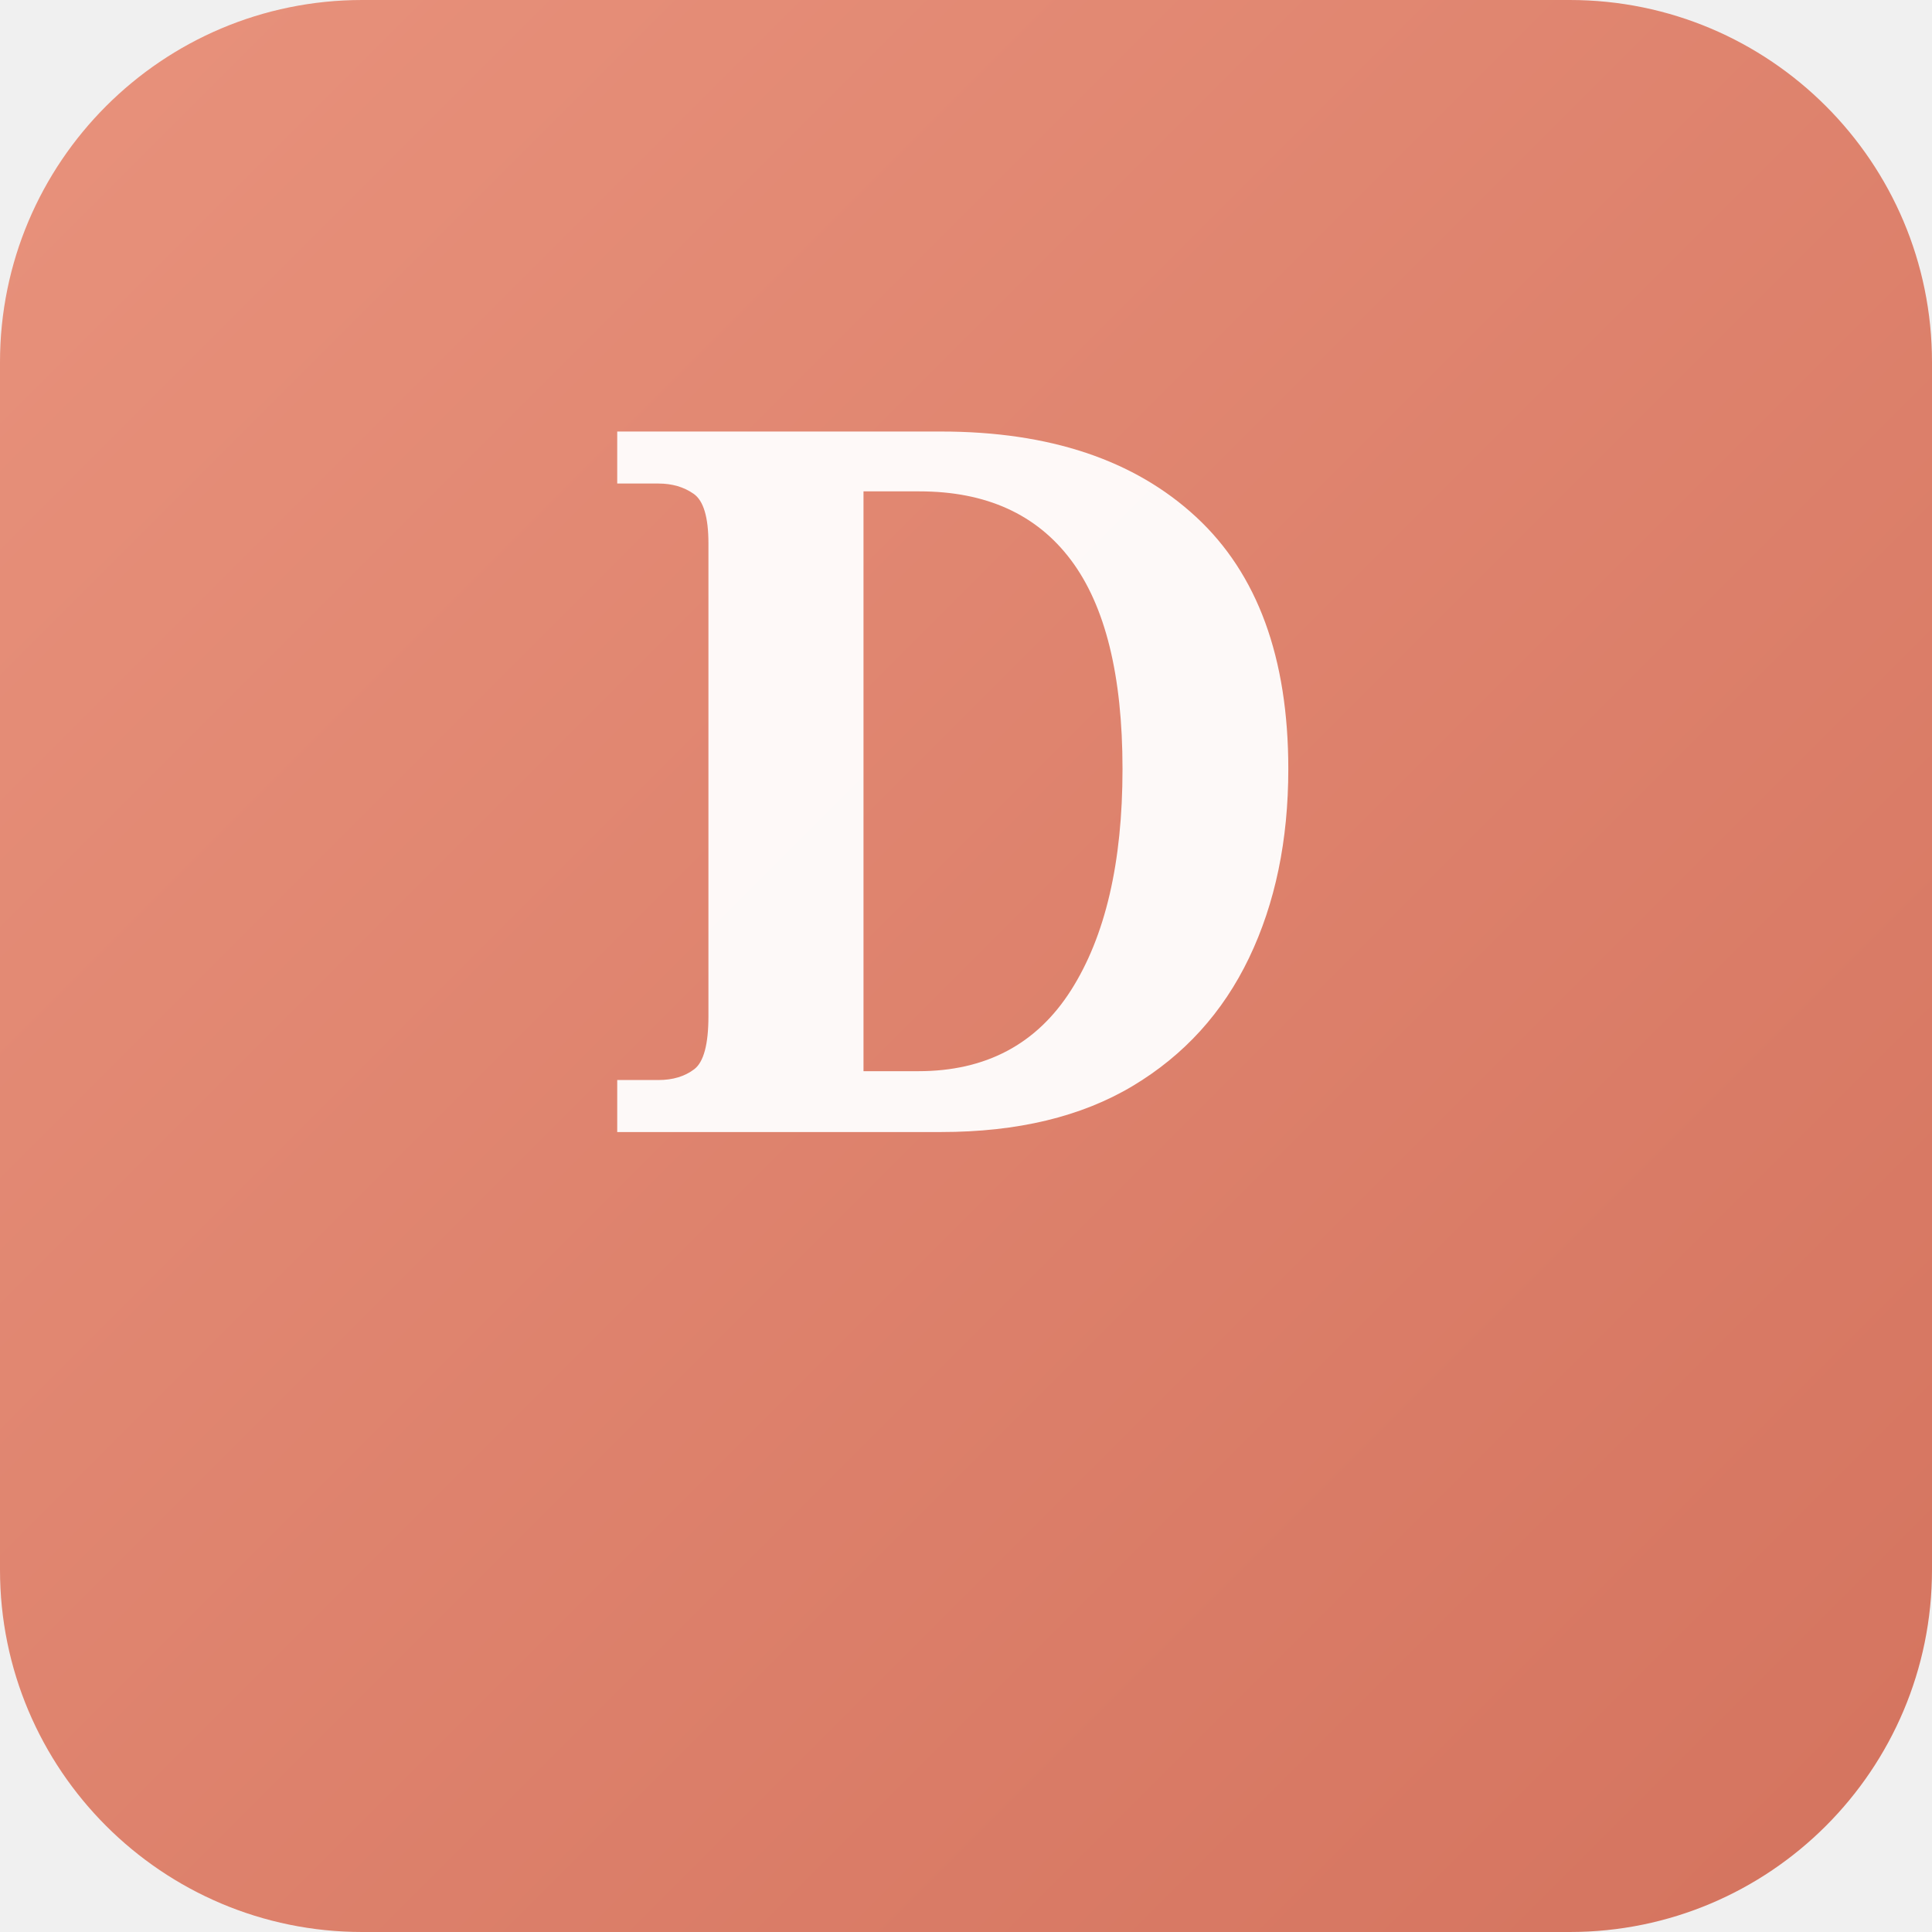
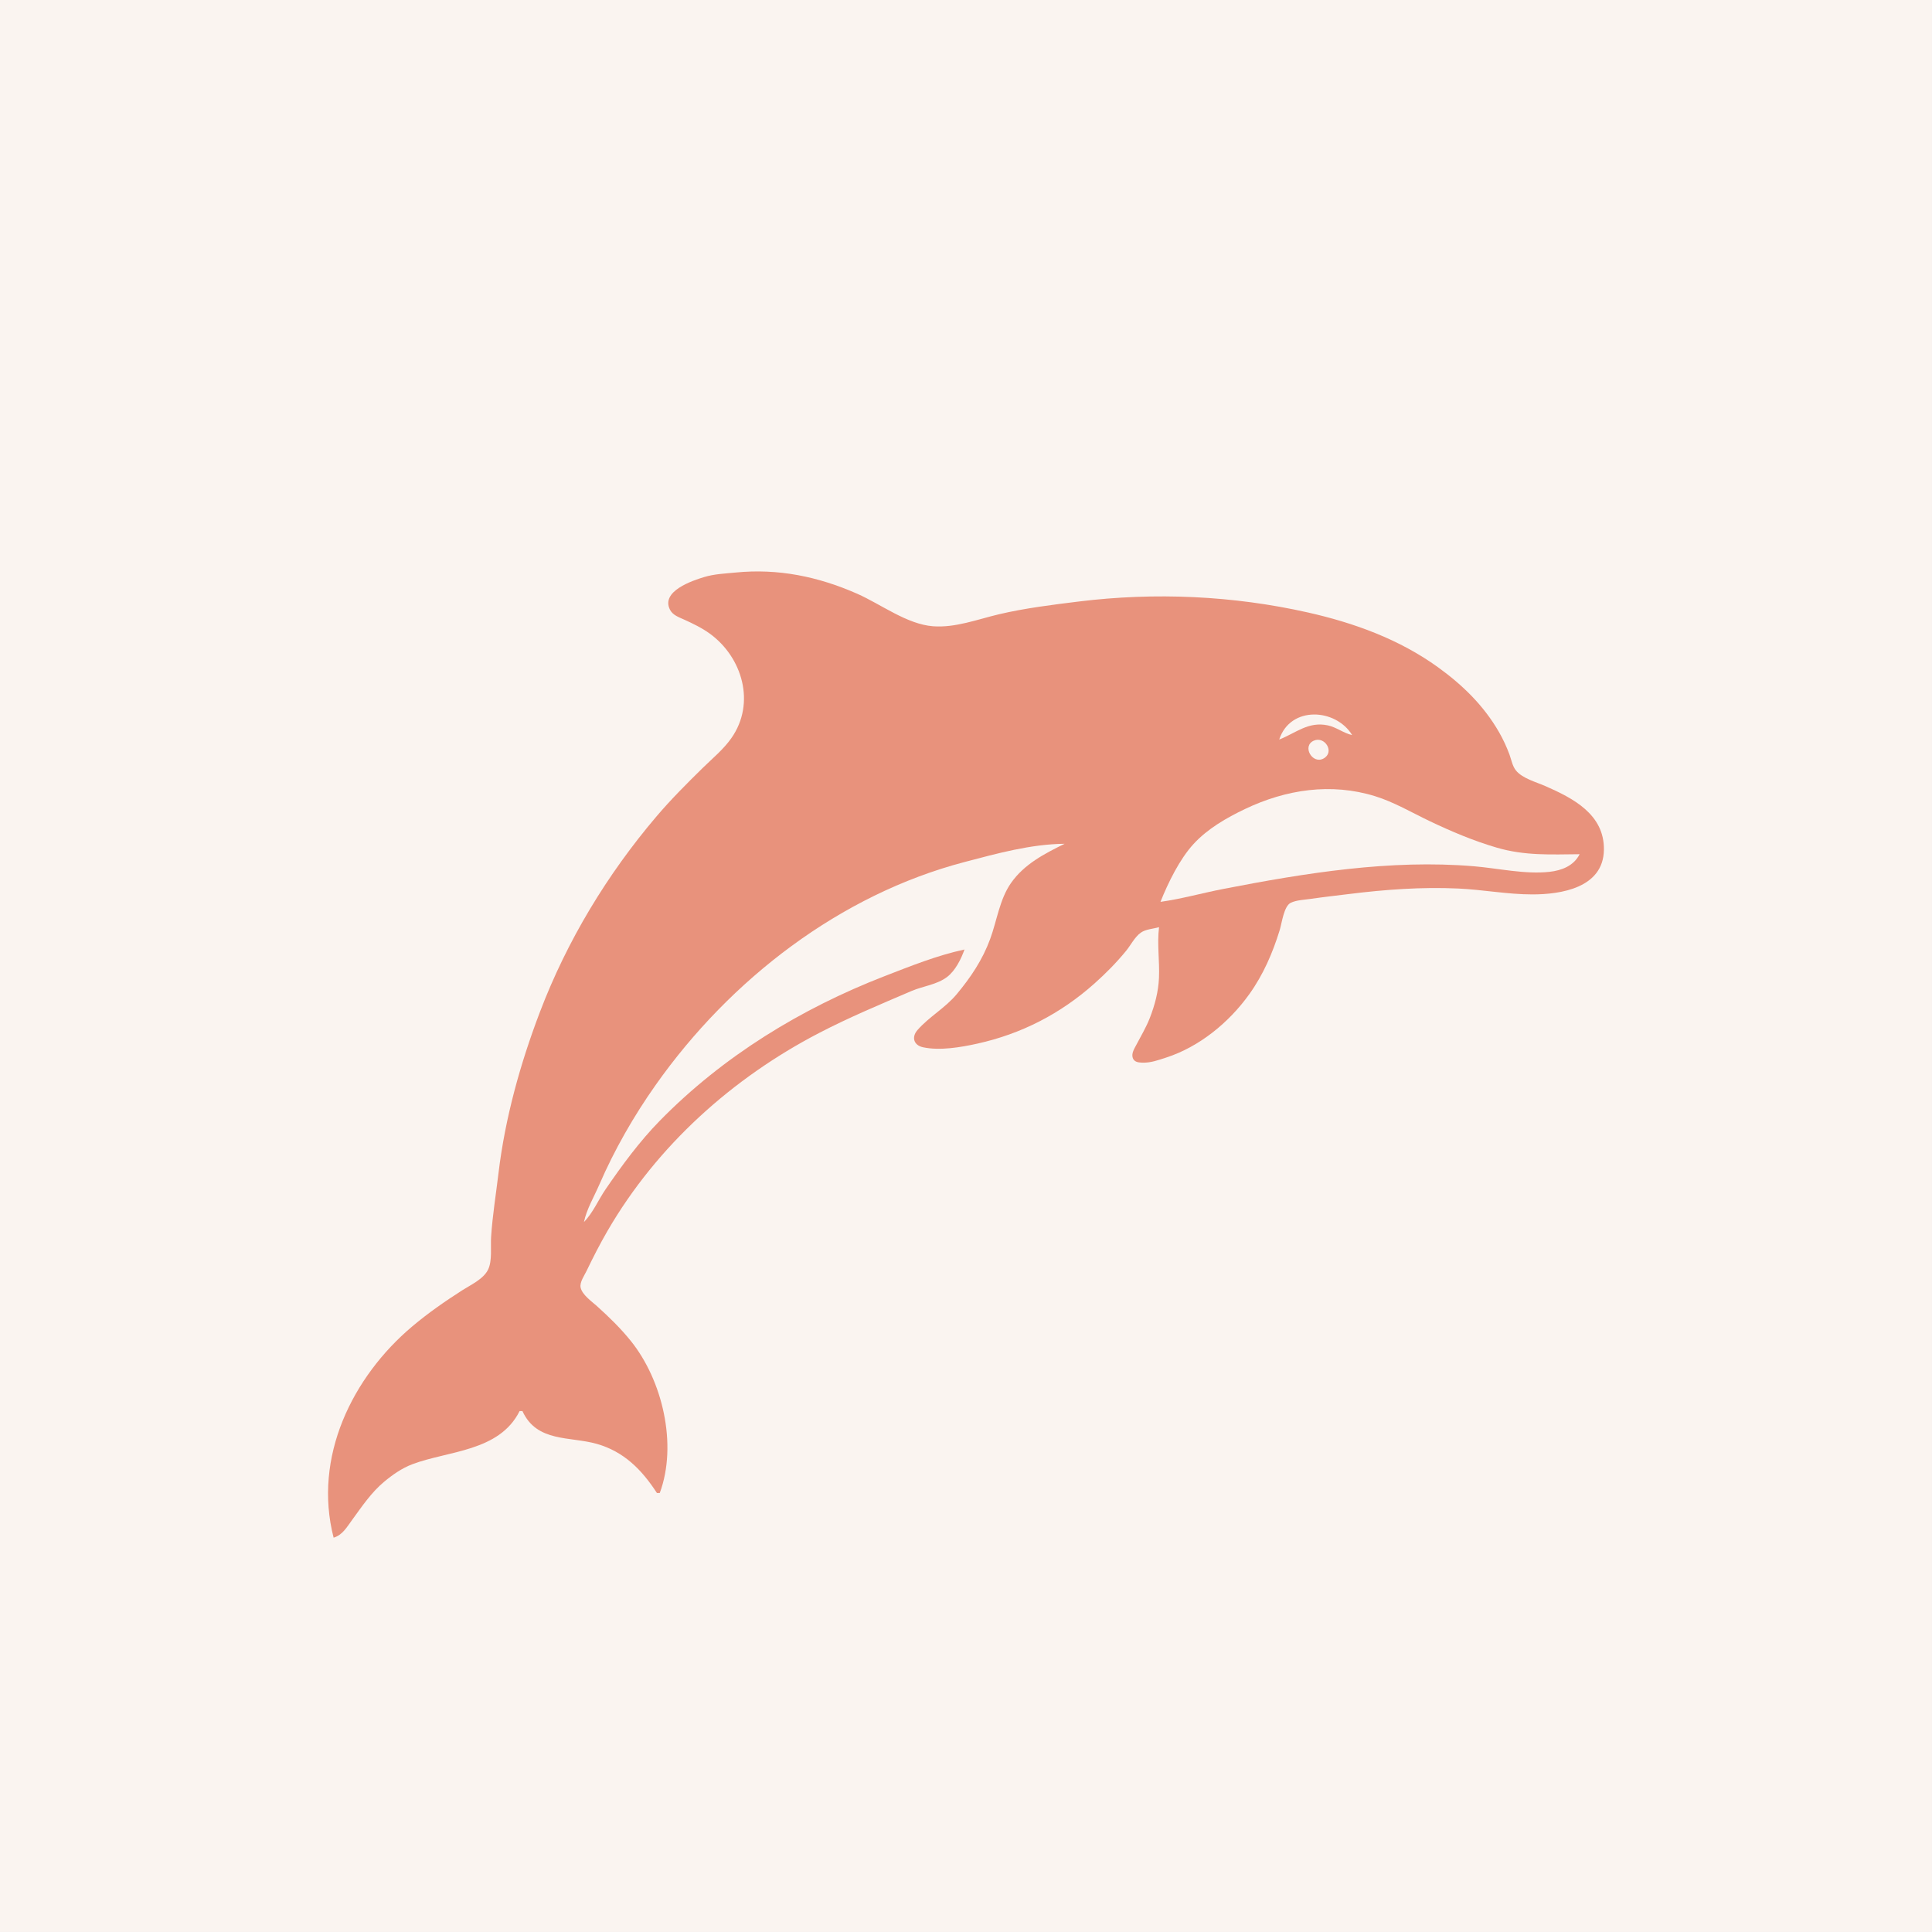
- <svg xmlns="http://www.w3.org/2000/svg" viewBox="0 0 512 512">
-   <defs>
-     <linearGradient id="bg" x1="0%" y1="0%" x2="100%" y2="100%">
-       <stop offset="0%" style="stop-color:#e8927c" />
-       <stop offset="100%" style="stop-color:#d4735e" />
-     </linearGradient>
-   </defs>
-   <rect width="512" height="512" rx="96" fill="url(#bg)" />
-   <text x="256" y="300" text-anchor="middle" font-family="Georgia,serif" font-weight="700" font-size="260" fill="white" opacity="0.95">D</text>
+ <svg xmlns="http://www.w3.org/2000/svg" width="100%" height="100%" viewBox="0 0 1047 1047" version="1.1" xml:space="preserve" style="fill-rule:evenodd;clip-rule:evenodd;stroke-linejoin:round;stroke-miterlimit:2;">
+   <g transform="matrix(1,0,0,1,-389.262,-418.345)">
+     <rect x="389.262" y="418.345" width="1046.98" height="1046.98" style="fill:rgb(250,244,240);" />
+   </g>
+   <g transform="matrix(0.775252,0,0,0.806936,-132.409,176.455)">
+     <path d="M404,814C410.192,812.261 413.276,806.896 417,802C423.81,793.046 430.326,783.68 439.17,776.576C445.178,771.751 451.724,767.348 459,764.695C483.964,755.594 519.846,756.284 534,729L536,729C546.053,750.128 569.209,745.869 588,751.019C606.829,756.179 619.328,768.183 630,784L632,784C644.56,751.394 633.818,708.306 611.855,682C604.617,673.331 596.52,665.812 588,658.424C584.434,655.333 577.723,650.891 576.665,646C575.901,642.466 579.25,638.007 580.753,635C585.348,625.81 590.138,616.8 595.45,608C630.201,550.426 683.132,505.2 743,475.247C764.3,464.59 786.001,455.899 808,446.861C816.081,443.541 825.808,442.638 832.96,437.352C838.586,433.193 842.651,425.452 845,419C825.852,422.952 807.277,430.136 789,436.95C730.978,458.581 676.36,490.519 632.001,534.015C617.915,547.826 605.576,563.969 594.141,580C589.098,587.07 585.226,595.967 579,602C580.85,593.449 586.095,584.985 589.694,577C600.338,553.39 613.781,530.875 629.116,510C681.51,438.679 758.423,382.094 845,360.255C867.708,354.526 891.407,348.195 915,348C901.107,354.583 886.746,361.613 877.464,374.424C869.526,385.383 867.694,399.57 862.935,412C857.579,425.99 849.308,437.78 839.576,449C831.503,458.307 820.305,464.117 812.148,473.09C807.763,477.914 809.586,483.331 816.001,484.656C827.781,487.088 842.43,484.67 854,482.211C884.72,475.68 912.128,462.202 936,441.714C943.864,434.966 951.186,427.848 957.92,419.96C961.227,416.085 963.951,410.687 968.174,407.742C971.635,405.327 976.974,405.131 981,404C979.544,415.524 981.464,426.495 980.961,438C980.552,447.329 978.041,456.375 974.547,465C972.006,471.272 968.371,477.07 965.143,483C963.749,485.563 961.529,488.784 962.647,491.852C963.637,494.567 966.501,494.876 969.001,494.981C975.066,495.235 980.292,493.34 986,491.564C1009.06,484.388 1029.82,468.165 1044.1,449C1053.81,435.979 1060.41,421.372 1065.34,406C1066.88,401.215 1068.23,389.846 1073.14,387.589C1077.05,385.797 1082.76,385.594 1087,385C1096.01,383.737 1104.97,382.794 1114,381.714C1139.14,378.708 1164.64,376.929 1190,378.039C1207.39,378.801 1224.55,382 1242,382C1261.63,382 1291.61,377.756 1291.98,352C1292.32,328.033 1270.07,317.289 1251,309.225C1244.71,306.566 1235.03,304.139 1230.51,298.786C1228,295.812 1227.3,291.553 1225.94,288C1223.97,282.873 1221.47,277.707 1218.65,273C1207.92,255.082 1193.07,241.279 1176,229.435C1148.79,210.559 1117.11,199.582 1085,192.64C1032.72,181.34 978.154,178.99 925,185.286C906.392,187.49 887.285,189.744 869,193.888C854.031,197.281 838.578,203.053 823,201.91C804.727,200.569 786.57,187.085 770,180.076C742.658,168.509 714.649,162.997 685,165.83C677.603,166.537 670.212,166.777 663,168.873C655.031,171.188 632.401,178.354 639.183,190.895C641.133,194.501 645.482,195.888 649,197.424C655.207,200.135 661.427,203.006 666.996,206.884C689.563,222.6 699.306,253.375 682.073,277C676.457,284.698 668.862,290.611 661.985,297.093C650.806,307.632 639.702,318.304 629.514,329.83C595.294,368.543 567.262,412.893 548.204,461C534.54,495.492 523.873,532.126 519.285,569C517.502,583.326 515.077,597.582 514.089,612C513.644,618.503 515.006,628.07 511.972,633.985C508.686,640.393 499.866,644.21 494,647.811C481.979,655.19 469.965,663.215 459,672.095C417.071,706.051 389.53,759.871 404,814Z" style="fill:rgb(232,146,124);fill-rule:nonzero;" />
+   </g>
+   <g transform="matrix(0.775252,0,0,0.806936,-131.633,176.455)">
+     <path d="M1064,278C1075.83,273.524 1084.36,265.686 1098,268.479C1104,269.709 1108.98,273.711 1115,275C1103.56,257.026 1071.78,255.124 1064,278Z" style="fill:rgb(250,244,240);fill-rule:nonzero;" />
+   </g>
+   <g transform="matrix(0.775252,0,0,0.806936,-132.409,176.455)">
+     <path d="M1089.19,278.746C1080.72,282.365 1088.15,294.74 1095.89,290.782C1104.13,286.565 1096.91,275.447 1089.19,278.746Z" style="fill:rgb(250,244,240);fill-rule:nonzero;" />
+   </g>
+   <g transform="matrix(0.775252,0,0,0.806936,-132.409,176.455)">
+     <path d="M982,387C996.759,385.013 1011.36,381.038 1026,378.31C1083.4,367.61 1142.69,358.399 1201,363.086C1218.07,364.458 1236.91,368.657 1254,366.826C1262.46,365.92 1270.9,362.827 1275,355C1254.95,355.166 1236.71,356.132 1217,350.572C1200.83,346.01 1185.25,339.691 1170,332.691C1157.55,326.973 1145.18,319.949 1132,316.036C1101.28,306.915 1069.78,311.467 1041,324.691C1028.22,330.562 1015.01,337.826 1005.17,348.089C995.412,358.273 987.397,374.04 982,387Z" style="fill:rgb(250,244,240);fill-rule:nonzero;" />
+   </g>
</svg>
